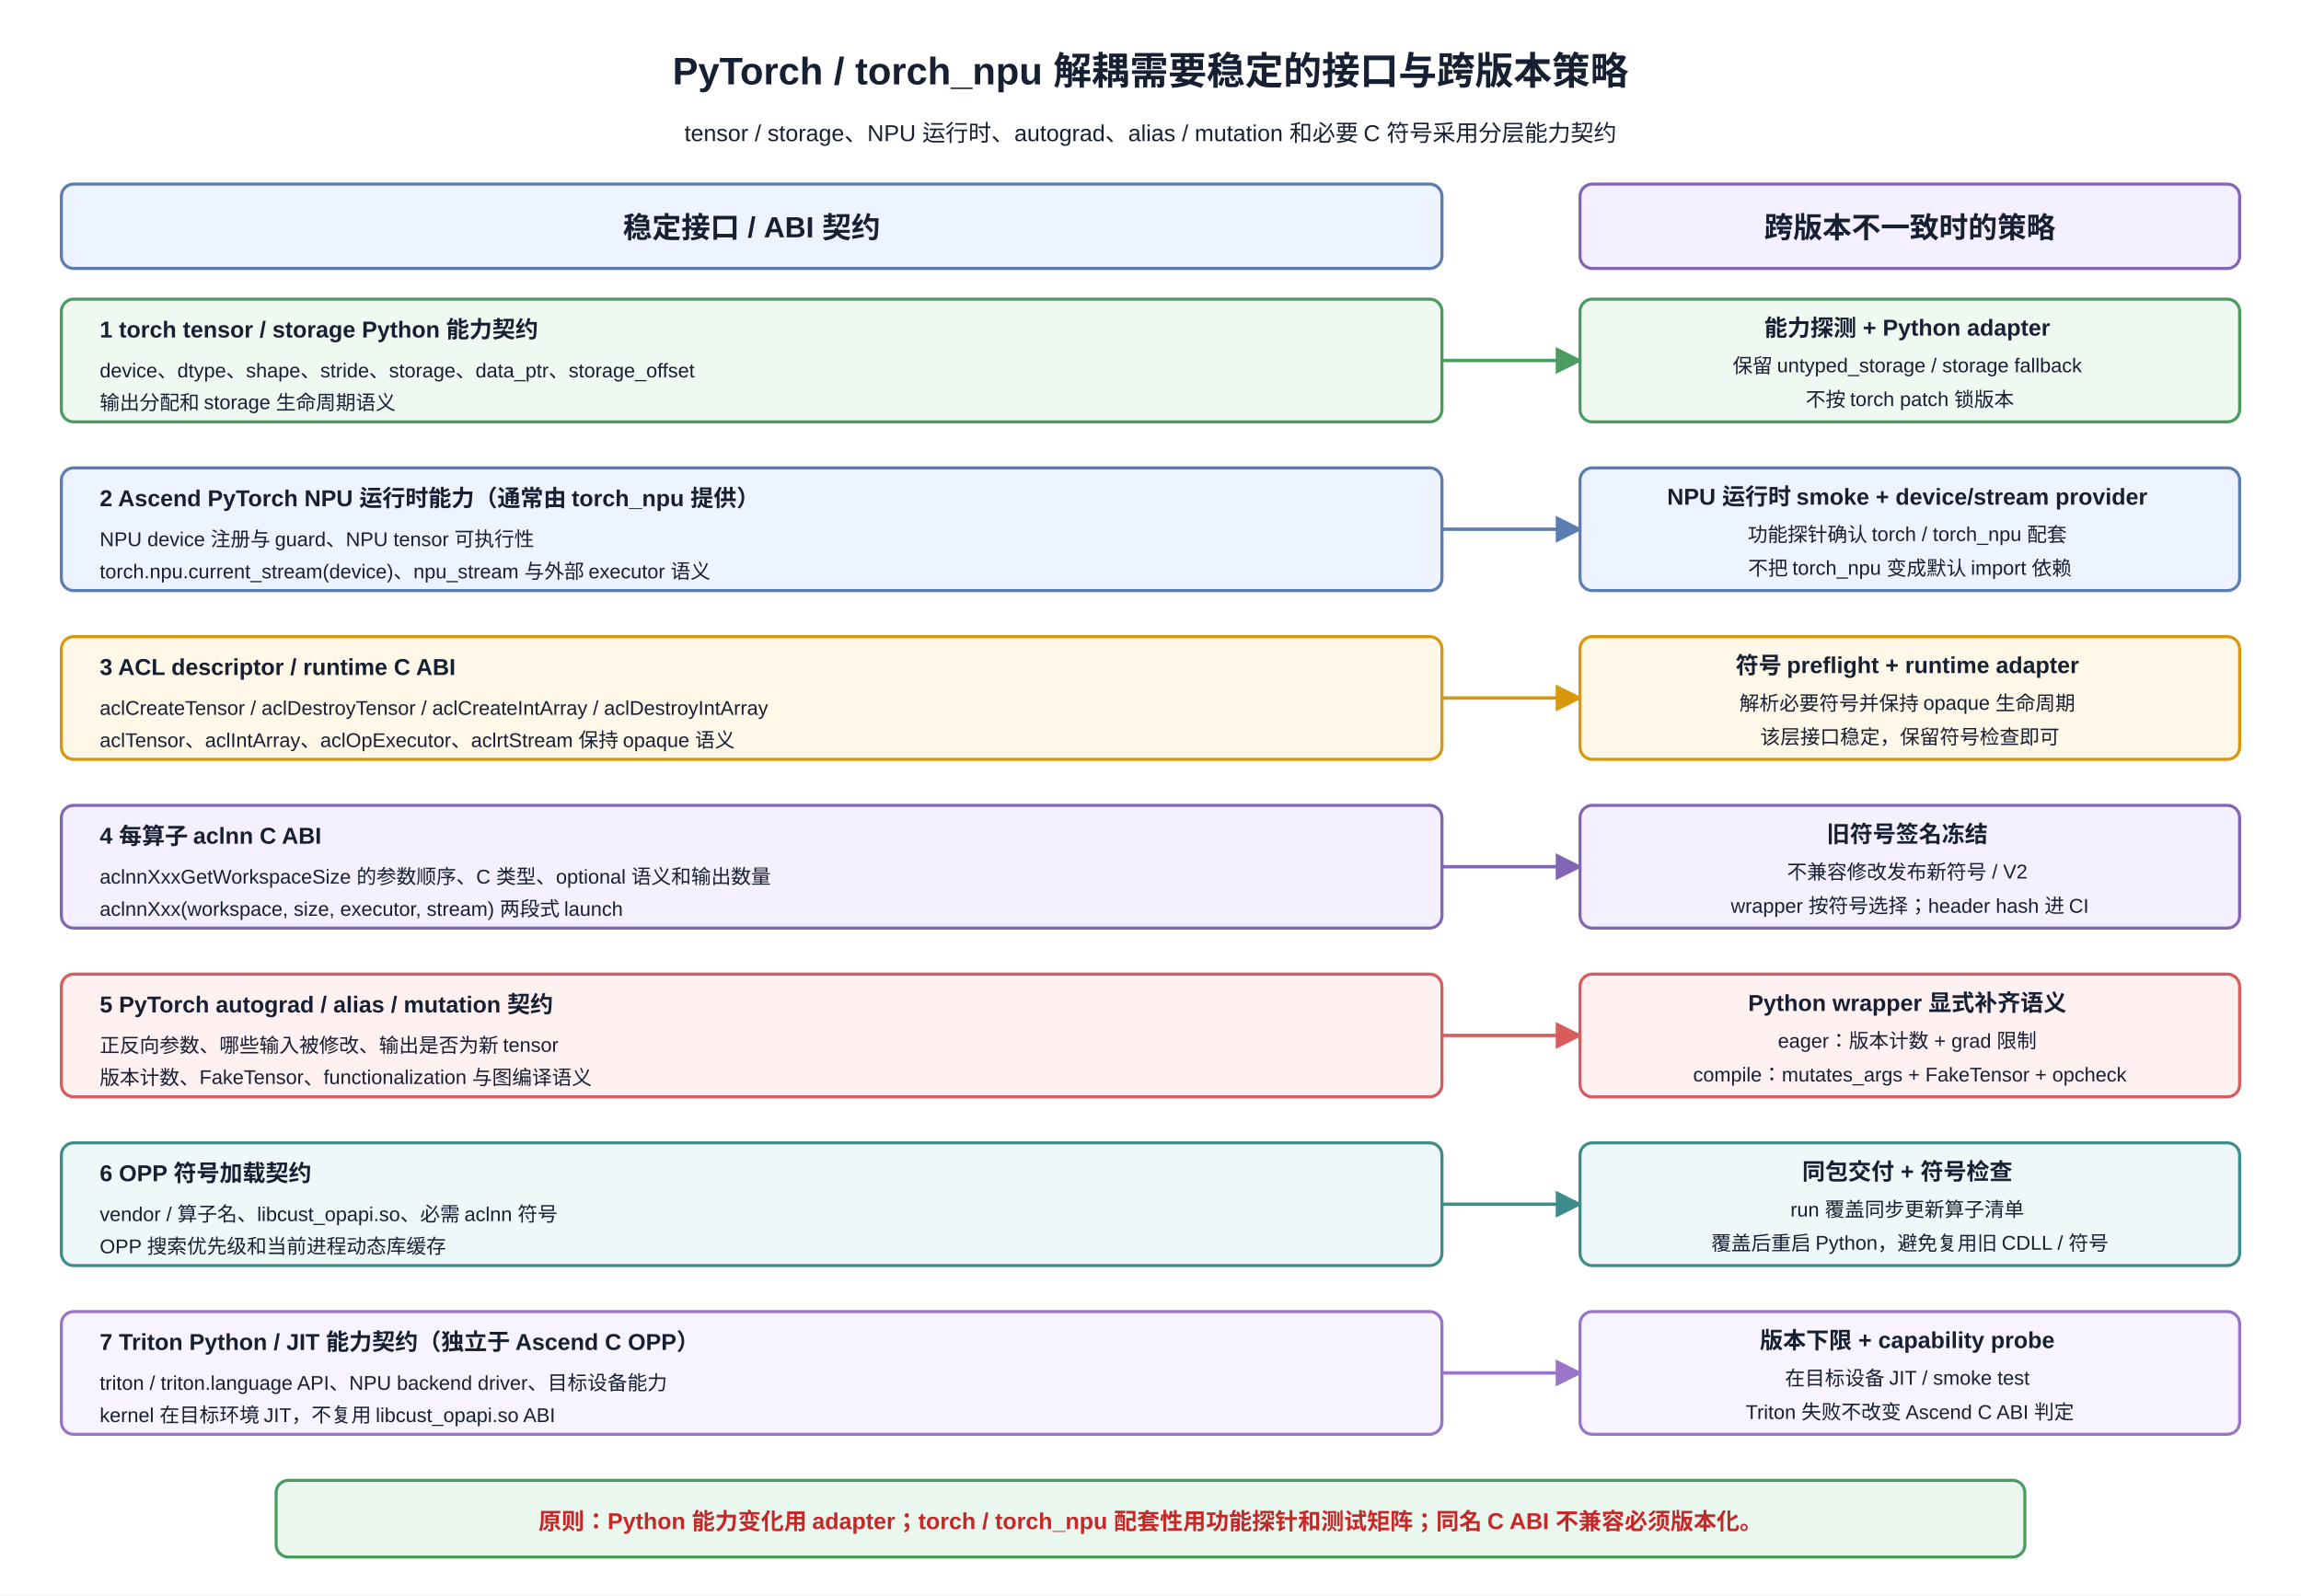
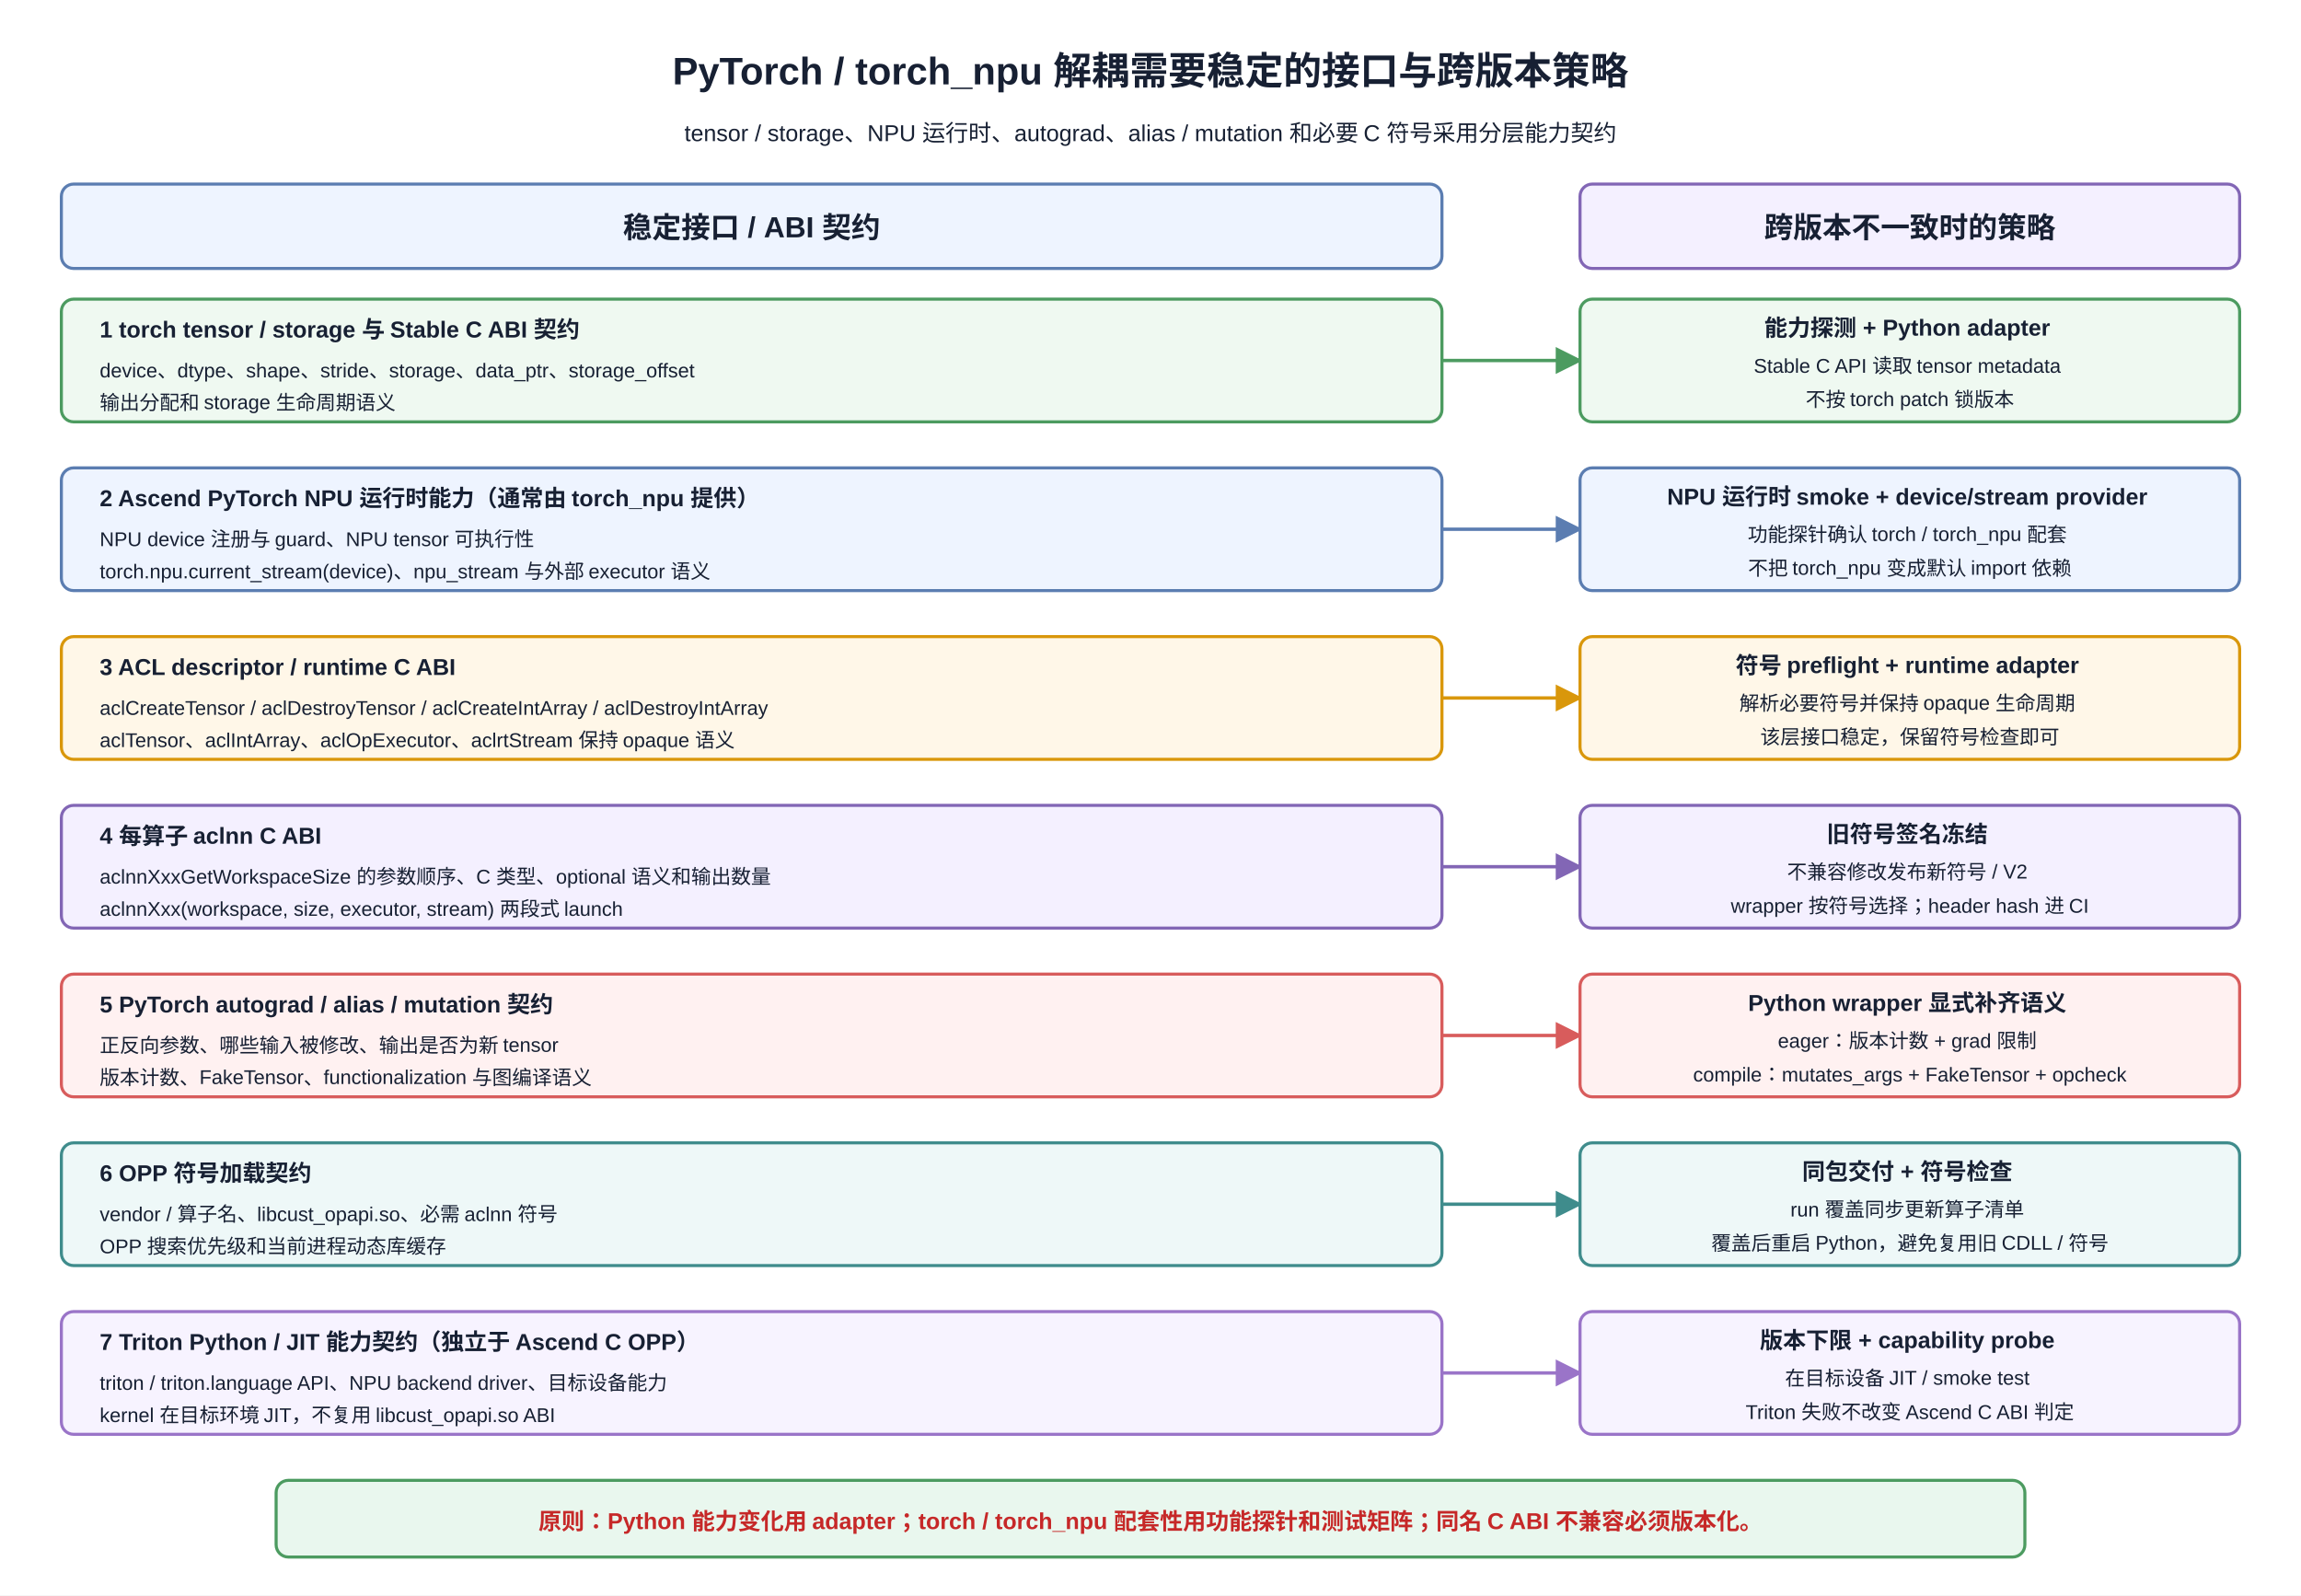
<svg xmlns="http://www.w3.org/2000/svg" width="1500" height="1040" viewBox="0 0 1500 1040" role="img" aria-labelledby="title desc">
  <defs>
    <marker id="arrow-green" viewBox="0 0 10 10" refX="9" refY="5" markerWidth="8" markerHeight="8" orient="auto-start-reverse">
      <path d="M0 0 L10 5 L0 10 Z" fill="#4C9B60" />
    </marker>
    <marker id="arrow-blue" viewBox="0 0 10 10" refX="9" refY="5" markerWidth="8" markerHeight="8" orient="auto-start-reverse">
      <path d="M0 0 L10 5 L0 10 Z" fill="#5B7DB1" />
    </marker>
    <marker id="arrow-amber" viewBox="0 0 10 10" refX="9" refY="5" markerWidth="8" markerHeight="8" orient="auto-start-reverse">
      <path d="M0 0 L10 5 L0 10 Z" fill="#D9970B" />
    </marker>
    <marker id="arrow-purple" viewBox="0 0 10 10" refX="9" refY="5" markerWidth="8" markerHeight="8" orient="auto-start-reverse">
      <path d="M0 0 L10 5 L0 10 Z" fill="#8266B5" />
    </marker>
    <marker id="arrow-red" viewBox="0 0 10 10" refX="9" refY="5" markerWidth="8" markerHeight="8" orient="auto-start-reverse">
      <path d="M0 0 L10 5 L0 10 Z" fill="#D85C5C" />
    </marker>
    <marker id="arrow-teal" viewBox="0 0 10 10" refX="9" refY="5" markerWidth="8" markerHeight="8" orient="auto-start-reverse">
      <path d="M0 0 L10 5 L0 10 Z" fill="#3F8C8C" />
    </marker>
    <marker id="arrow-violet" viewBox="0 0 10 10" refX="9" refY="5" markerWidth="8" markerHeight="8" orient="auto-start-reverse">
      <path d="M0 0 L10 5 L0 10 Z" fill="#9A74C8" />
    </marker>
    <style>
      text { font-family: Arial, "Microsoft YaHei", sans-serif; fill: #172033; letter-spacing: 0; }
      .box { rx: 8; stroke-width: 2; }
      .header { font-size: 19px; font-weight: 700; }
      .node-title { font-size: 15px; font-weight: 700; }
      .node-text { font-size: 13px; }
      .emphasis { font-weight: 700; fill: #C62828; }
      .edge { fill: none; stroke-width: 2.2; }
    </style>
  </defs>
  <rect width="1500" height="1040" fill="#FFFFFF" />
  <text x="750" y="55" text-anchor="middle" font-size="25" font-weight="700">PyTorch / torch_npu 解耦需要稳定的接口与跨版本策略</text>
  <text x="750" y="92" text-anchor="middle" font-size="15" fill="#52606D">tensor / storage、NPU 运行时、autograd、alias / mutation 和必要 C 符号采用分层能力契约</text>
  <rect class="box" x="40" y="120" width="900" height="55" fill="#EEF4FF" stroke="#5B7DB1" />
  <text class="header" x="490" y="155" text-anchor="middle" fill="#24466F">稳定接口 / ABI 契约</text>
  <rect class="box" x="1030" y="120" width="430" height="55" fill="#F4F0FF" stroke="#8266B5" />
  <text class="header" x="1245" y="155" text-anchor="middle" fill="#49366B">跨版本不一致时的策略</text>
  <path class="edge" d="M940 235 H1030" stroke="#4C9B60" marker-end="url(#arrow-green)" />
  <path class="edge" d="M940 345 H1030" stroke="#5B7DB1" marker-end="url(#arrow-blue)" />
  <path class="edge" d="M940 455 H1030" stroke="#D9970B" marker-end="url(#arrow-amber)" />
  <path class="edge" d="M940 565 H1030" stroke="#8266B5" marker-end="url(#arrow-purple)" />
  <path class="edge" d="M940 675 H1030" stroke="#D85C5C" marker-end="url(#arrow-red)" />
  <path class="edge" d="M940 785 H1030" stroke="#3F8C8C" marker-end="url(#arrow-teal)" />
  <path class="edge" d="M940 895 H1030" stroke="#9A74C8" marker-end="url(#arrow-violet)" />
  <rect class="box" x="40" y="195" width="900" height="80" fill="#EFF9F1" stroke="#4C9B60" />
  <text x="65">
-     <tspan class="node-title" x="65" y="220">1  torch tensor / storage Python 能力契约</tspan>
+     <tspan class="node-title" x="65" y="220">1  torch tensor / storage 与 Stable C ABI 契约</tspan>
    <tspan class="node-text" x="65" y="246">device、dtype、shape、stride、storage、data_ptr、storage_offset</tspan>
    <tspan class="node-text" x="65" y="267">输出分配和 storage 生命周期语义</tspan>
  </text>
  <rect class="box" x="1030" y="195" width="430" height="80" fill="#EFF9F1" stroke="#4C9B60" />
  <text x="1245" text-anchor="middle">
    <tspan class="node-title" x="1245" y="219">能力探测 + Python adapter</tspan>
-     <tspan class="node-text" x="1245" y="243">保留 untyped_storage / storage fallback</tspan>
+     <tspan class="node-text" x="1245" y="243">Stable C API 读取 tensor metadata</tspan>
    <tspan class="node-text" x="1245" y="265">不按 torch patch 锁版本</tspan>
  </text>
  <rect class="box" x="40" y="305" width="900" height="80" fill="#EEF4FF" stroke="#5B7DB1" />
  <text x="65">
    <tspan class="node-title" x="65" y="330">2  Ascend PyTorch NPU 运行时能力（通常由 torch_npu 提供）</tspan>
    <tspan class="node-text" x="65" y="356">NPU device 注册与 guard、NPU tensor 可执行性</tspan>
    <tspan class="node-text" x="65" y="377">torch.npu.current_stream(device)、npu_stream 与外部 executor 语义</tspan>
  </text>
  <rect class="box" x="1030" y="305" width="430" height="80" fill="#EEF4FF" stroke="#5B7DB1" />
  <text x="1245" text-anchor="middle">
    <tspan class="node-title" x="1245" y="329">NPU 运行时 smoke + device/stream provider</tspan>
    <tspan class="node-text" x="1245" y="353">功能探针确认 torch / torch_npu 配套</tspan>
    <tspan class="node-text" x="1245" y="375">不把 torch_npu 变成默认 import 依赖</tspan>
  </text>
  <rect class="box" x="40" y="415" width="900" height="80" fill="#FFF7E8" stroke="#D9970B" />
  <text x="65">
    <tspan class="node-title" x="65" y="440">3  ACL descriptor / runtime C ABI</tspan>
    <tspan class="node-text" x="65" y="466">aclCreateTensor / aclDestroyTensor / aclCreateIntArray / aclDestroyIntArray</tspan>
    <tspan class="node-text" x="65" y="487">aclTensor、aclIntArray、aclOpExecutor、aclrtStream 保持 opaque 语义</tspan>
  </text>
  <rect class="box" x="1030" y="415" width="430" height="80" fill="#FFF7E8" stroke="#D9970B" />
  <text x="1245" text-anchor="middle">
    <tspan class="node-title" x="1245" y="439">符号 preflight + runtime adapter</tspan>
    <tspan class="node-text" x="1245" y="463">解析必要符号并保持 opaque 生命周期</tspan>
    <tspan class="node-text" x="1245" y="485">该层接口稳定，保留符号检查即可</tspan>
  </text>
  <rect class="box" x="40" y="525" width="900" height="80" fill="#F4F0FF" stroke="#8266B5" />
  <text x="65">
    <tspan class="node-title" x="65" y="550">4  每算子 aclnn C ABI</tspan>
    <tspan class="node-text" x="65" y="576">aclnnXxxGetWorkspaceSize 的参数顺序、C 类型、optional 语义和输出数量</tspan>
    <tspan class="node-text" x="65" y="597">aclnnXxx(workspace, size, executor, stream) 两段式 launch</tspan>
  </text>
  <rect class="box" x="1030" y="525" width="430" height="80" fill="#F4F0FF" stroke="#8266B5" />
  <text x="1245" text-anchor="middle">
    <tspan class="node-title" x="1245" y="549">旧符号签名冻结</tspan>
    <tspan class="node-text" x="1245" y="573">不兼容修改发布新符号 / V2</tspan>
    <tspan class="node-text" x="1245" y="595">wrapper 按符号选择；header hash 进 CI</tspan>
  </text>
  <rect class="box" x="40" y="635" width="900" height="80" fill="#FFF1F1" stroke="#D85C5C" />
  <text x="65">
    <tspan class="node-title" x="65" y="660">5  PyTorch autograd / alias / mutation 契约</tspan>
    <tspan class="node-text" x="65" y="686">正反向参数、哪些输入被修改、输出是否为新 tensor</tspan>
    <tspan class="node-text" x="65" y="707">版本计数、FakeTensor、functionalization 与图编译语义</tspan>
  </text>
  <rect class="box" x="1030" y="635" width="430" height="80" fill="#FFF1F1" stroke="#D85C5C" />
  <text x="1245" text-anchor="middle">
    <tspan class="node-title" x="1245" y="659">Python wrapper 显式补齐语义</tspan>
    <tspan class="node-text" x="1245" y="683">eager：版本计数 + grad 限制</tspan>
    <tspan class="node-text" x="1245" y="705">compile：mutates_args + FakeTensor + opcheck</tspan>
  </text>
  <rect class="box" x="40" y="745" width="900" height="80" fill="#EEF8F8" stroke="#3F8C8C" />
  <text x="65">
    <tspan class="node-title" x="65" y="770">6  OPP 符号加载契约</tspan>
    <tspan class="node-text" x="65" y="796">vendor / 算子名、libcust_opapi.so、必需 aclnn 符号</tspan>
    <tspan class="node-text" x="65" y="817">OPP 搜索优先级和当前进程动态库缓存</tspan>
  </text>
  <rect class="box" x="1030" y="745" width="430" height="80" fill="#EEF8F8" stroke="#3F8C8C" />
  <text x="1245" text-anchor="middle">
    <tspan class="node-title" x="1245" y="769">同包交付 + 符号检查</tspan>
    <tspan class="node-text" x="1245" y="793">run 覆盖同步更新算子清单</tspan>
    <tspan class="node-text" x="1245" y="815">覆盖后重启 Python，避免复用旧 CDLL / 符号</tspan>
  </text>
  <rect class="box" x="40" y="855" width="900" height="80" fill="#F7F3FF" stroke="#9A74C8" />
  <text x="65">
    <tspan class="node-title" x="65" y="880">7  Triton Python / JIT 能力契约（独立于 Ascend C OPP）</tspan>
    <tspan class="node-text" x="65" y="906">triton / triton.language API、NPU backend driver、目标设备能力</tspan>
    <tspan class="node-text" x="65" y="927">kernel 在目标环境 JIT，不复用 libcust_opapi.so ABI</tspan>
  </text>
  <rect class="box" x="1030" y="855" width="430" height="80" fill="#F7F3FF" stroke="#9A74C8" />
  <text x="1245" text-anchor="middle">
    <tspan class="node-title" x="1245" y="879">版本下限 + capability probe</tspan>
    <tspan class="node-text" x="1245" y="903">在目标设备 JIT / smoke test</tspan>
    <tspan class="node-text" x="1245" y="925">Triton 失败不改变 Ascend C ABI 判定</tspan>
  </text>
  <rect class="box" x="180" y="965" width="1140" height="50" fill="#E9F7EE" stroke="#4C9B60" />
  <text class="emphasis" x="750" y="997" text-anchor="middle" font-size="15">原则：Python 能力变化用 adapter；torch / torch_npu 配套性用功能探针和测试矩阵；同名 C ABI 不兼容必须版本化。</text>
</svg>
